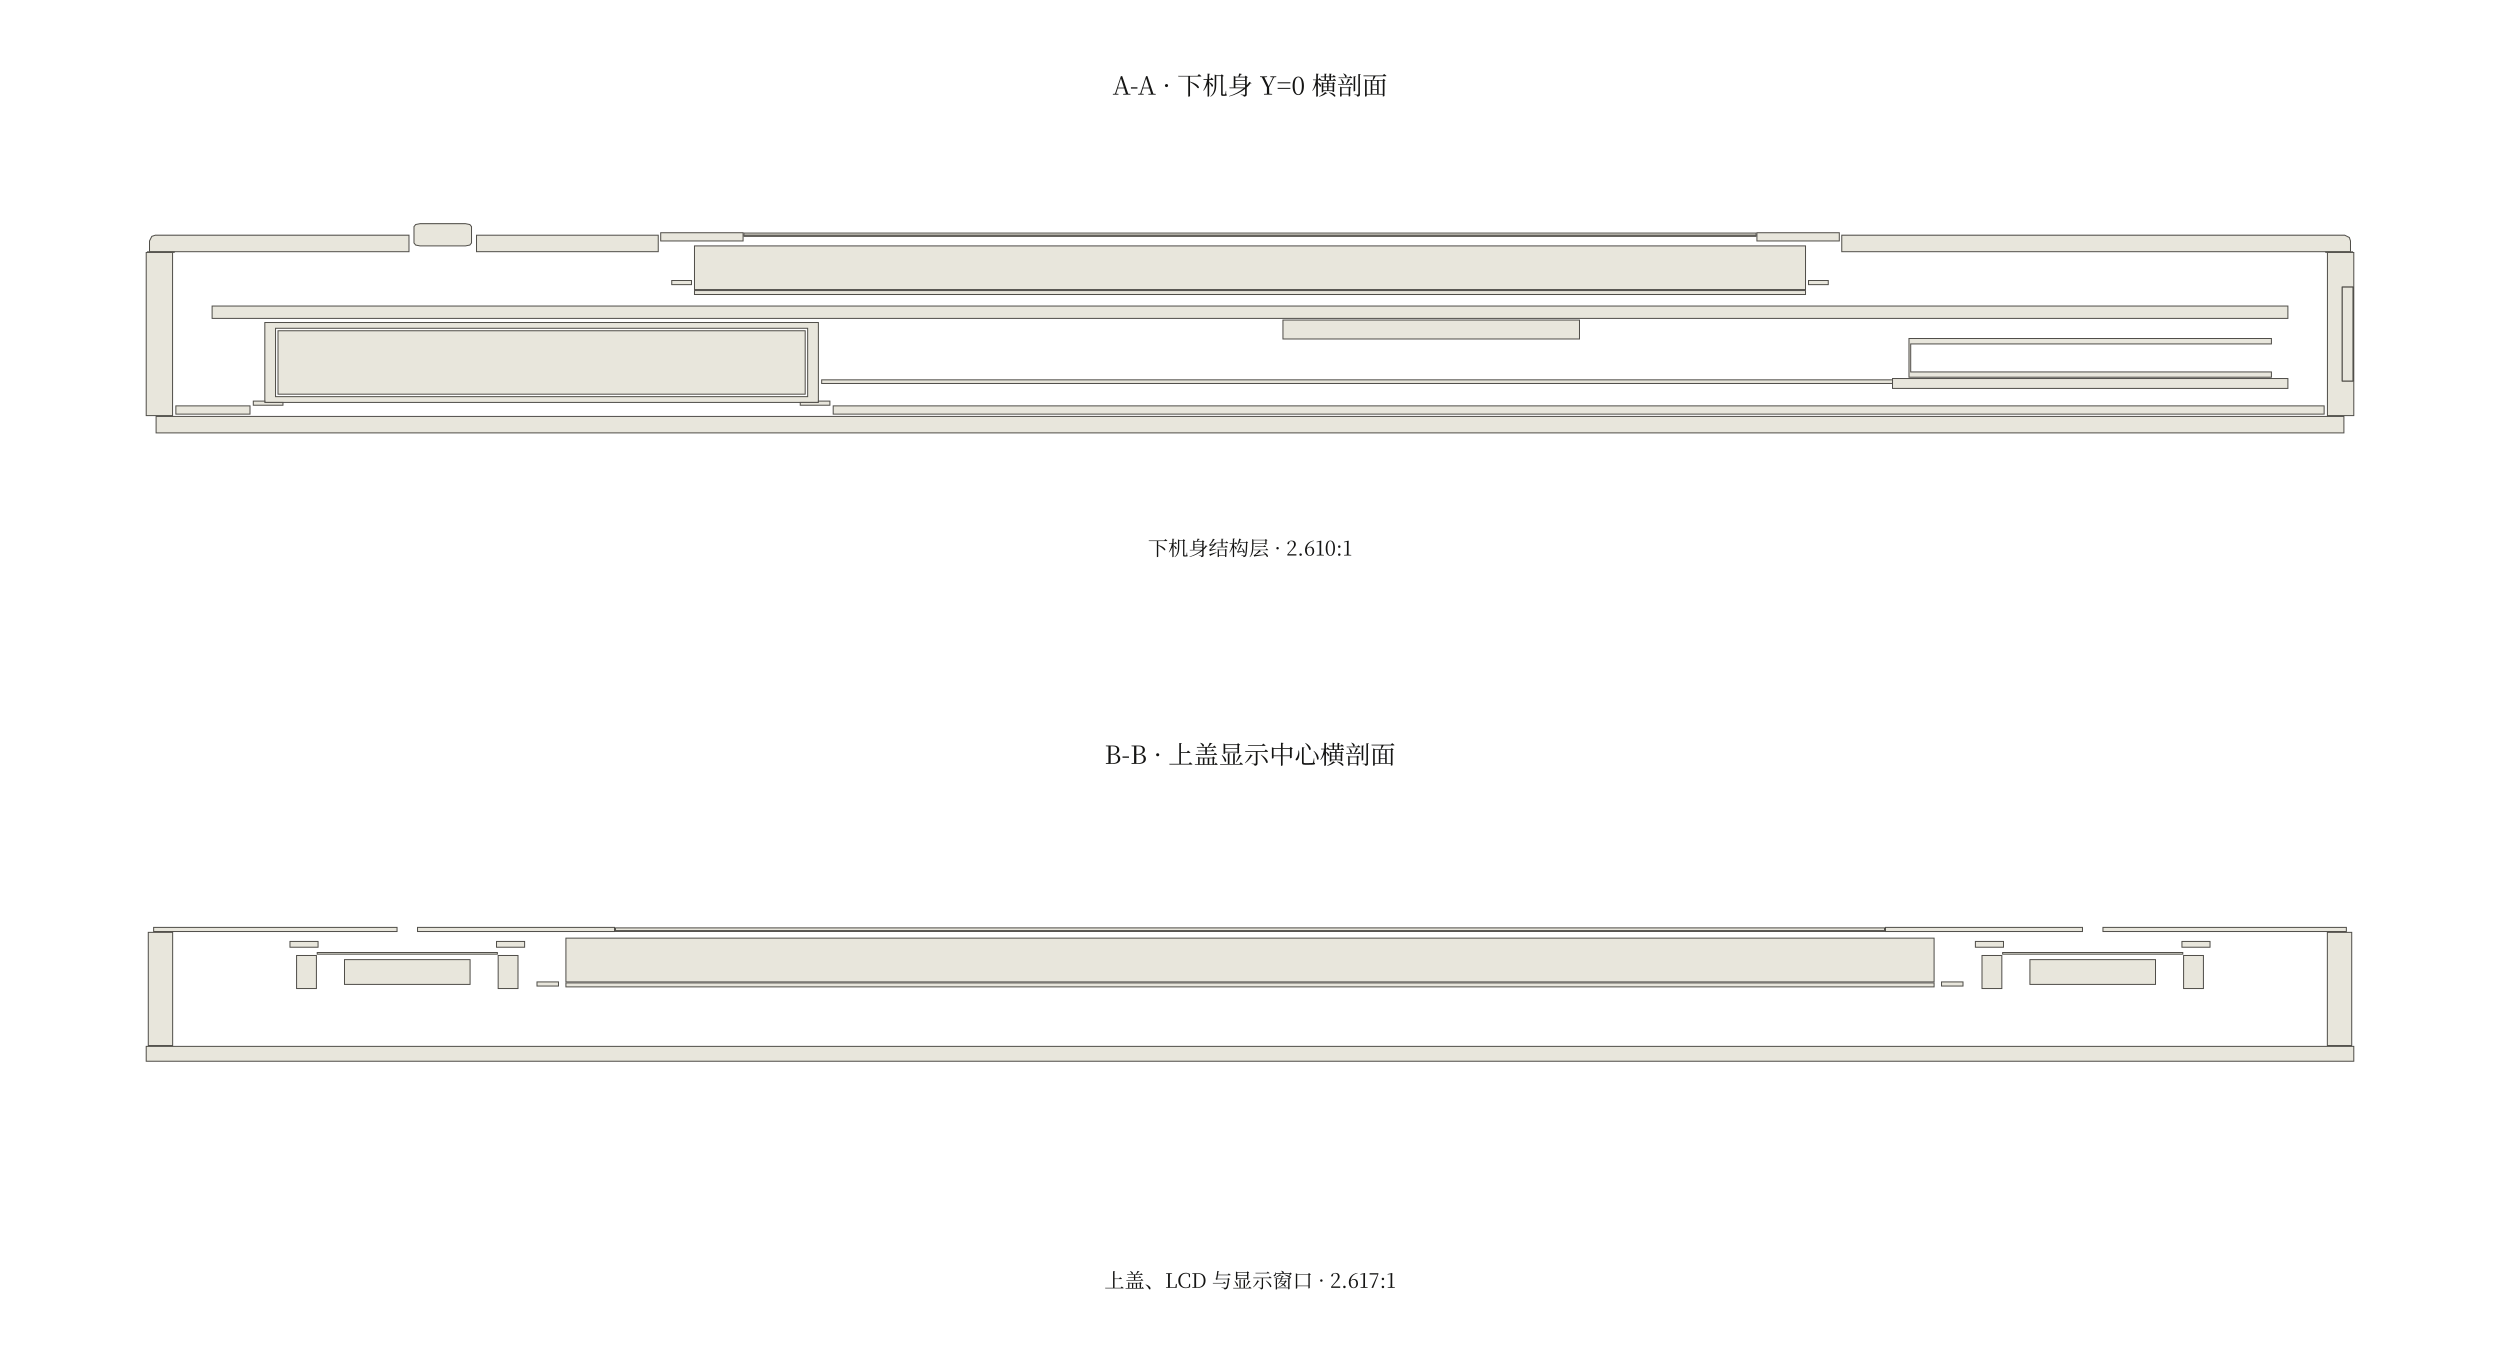
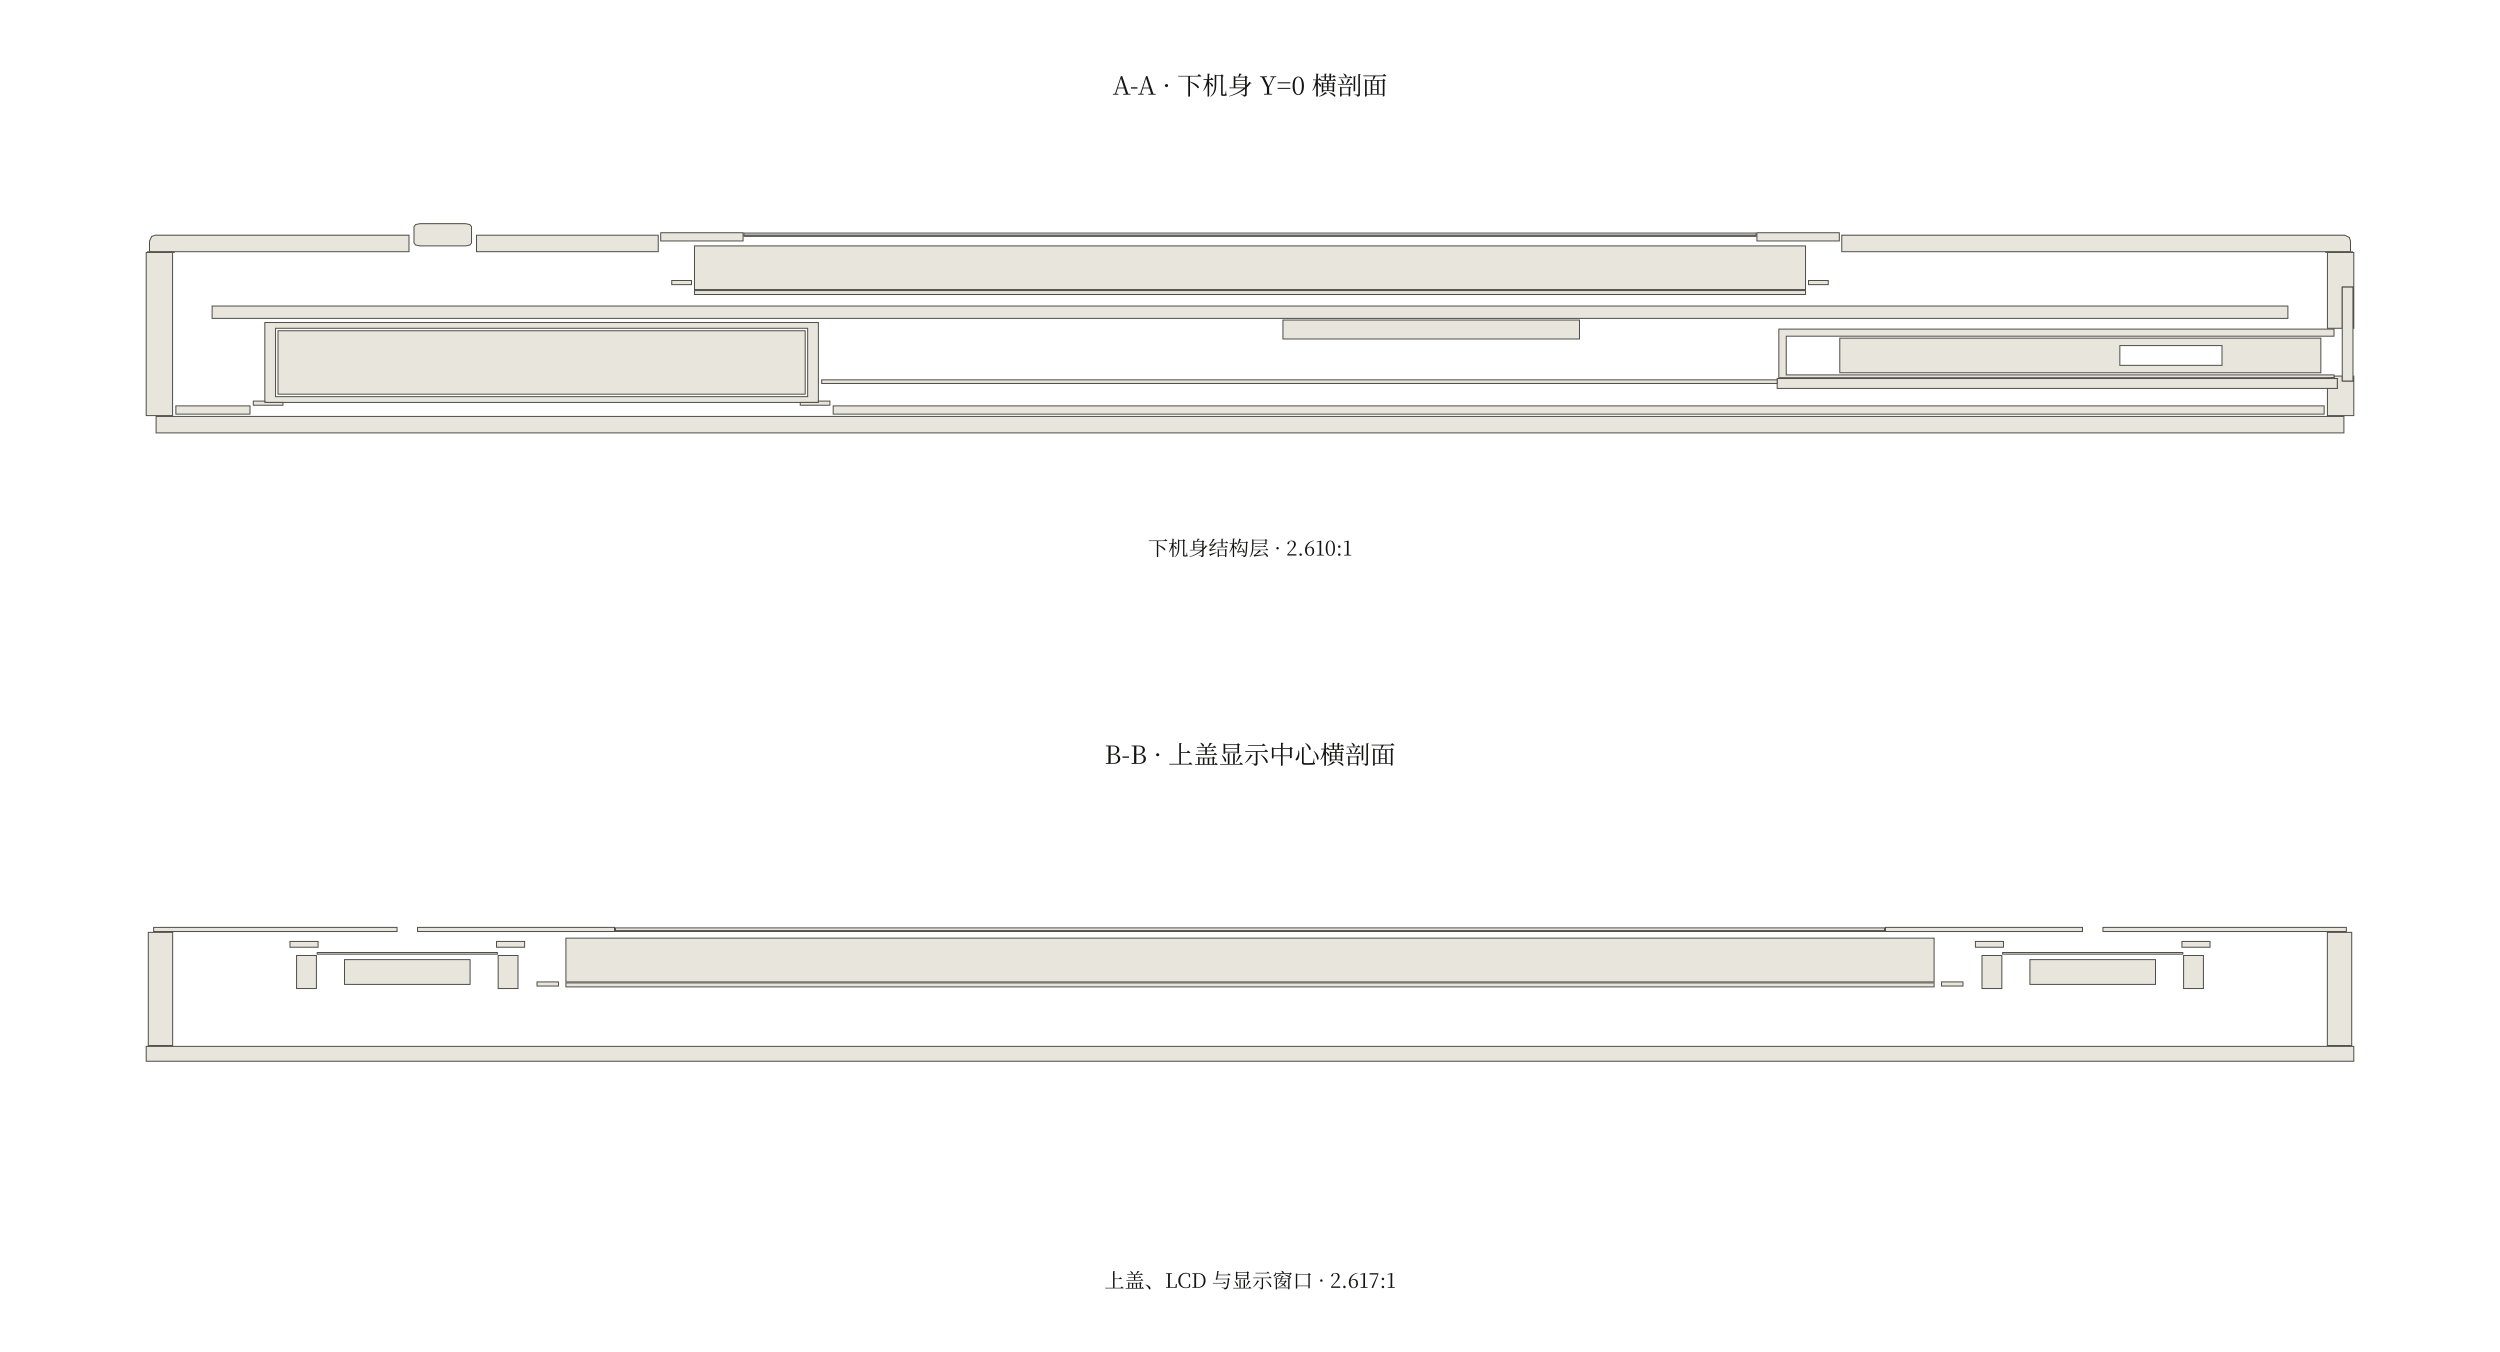
<svg xmlns="http://www.w3.org/2000/svg" width="396mm" height="214mm" viewBox="0 0 396 214">
  <style>text {font-family:TsangerJinKai02, Noto Serif CJK SC, serif;font-weight:400;}</style>
  <text x="198" y="15" font-size="4" text-anchor="middle" fill="#141413">A-A · 下机身 Y=0 横剖面</text>
  <path d="M 24.726 65.961 L 24.726 68.571 L 371.274 68.571 L 371.274 65.961 L 24.726 65.961 Z" fill="#e8e6dc" fill-rule="evenodd" stroke="#504e49" stroke-width=".16" />
-   <path d="M 368.665 39.996 L 368.665 65.831 L 372.84 65.831 L 372.84 39.996 L 368.665 39.996 Z M 371.013 45.476 L 372.71 45.476 L 372.71 60.351 L 371.013 60.351 L 371.013 45.476 Z" fill="#e8e6dc" fill-rule="evenodd" stroke="#504e49" stroke-width=".16" />
-   <path d="M 23.16 39.996 L 23.16 65.831 L 27.335 65.831 L 27.335 39.996 L 23.16 39.996 Z" fill="#e8e6dc" fill-rule="evenodd" stroke="#504e49" stroke-width=".16" />
+   <path d="M 27.335 39.996 L 23.16 39.996 L 23.16 65.831 L 27.335 65.831 L 27.335 39.996 Z" fill="#e8e6dc" fill-rule="evenodd" stroke="#504e49" stroke-width=".16" />
+   <path d="M 372.84 39.996 L 368.665 39.996 L 368.665 52 L 371.013 52 L 371.013 45.476 L 372.71 45.476 L 372.71 52 L 372.84 52 L 372.84 39.996 Z" fill="#e8e6dc" fill-rule="evenodd" stroke="#504e49" stroke-width=".16" />
+   <path d="M 368.665 61.525 L 368.665 65.831 L 371.796 65.831 L 372.84 65.831 L 372.84 59.568 L 372.71 59.568 L 372.71 60.351 L 371.013 60.351 L 371.013 59.568 L 369.709 59.568 L 369.709 59.829 L 368.665 59.829 L 368.665 59.959 L 370.23 59.959 L 370.23 61.525 L 368.665 61.525 Z" fill="#e8e6dc" fill-rule="evenodd" stroke="#504e49" stroke-width=".16" />
  <path d="M 291.735 37.256 L 291.735 39.866 L 372.318 39.866 L 372.318 38.169 L 372.135 37.621 L 371.405 37.256 L 291.735 37.256 Z" fill="#e8e6dc" fill-rule="evenodd" stroke="#504e49" stroke-width=".16" />
  <path d="M 23.682 38.169 L 23.682 39.866 L 64.783 39.866 L 64.783 37.256 L 24.595 37.256 L 24.046 37.439 L 23.682 38.169 Z" fill="#e8e6dc" fill-rule="evenodd" stroke="#504e49" stroke-width=".16" />
  <path d="M 75.481 37.256 L 75.481 39.866 L 104.265 39.866 L 104.265 37.256 L 75.481 37.256 Z" fill="#e8e6dc" fill-rule="evenodd" stroke="#504e49" stroke-width=".16" />
  <path d="M 368.404 39.97 L 372.644 39.97 L 372.644 39.892 L 368.404 39.892 L 368.404 39.97 Z" fill="#e8e6dc" fill-rule="evenodd" stroke="#504e49" stroke-width=".16" />
  <path d="M 27.596 39.892 L 23.356 39.892 L 23.356 39.97 L 27.596 39.97 L 27.596 39.892 Z" fill="#e8e6dc" fill-rule="evenodd" stroke="#504e49" stroke-width=".16" />
  <path d="M 278.296 38.169 L 291.344 38.169 L 291.344 36.865 L 278.296 36.865 L 278.296 38.169 Z" fill="#e8e6dc" fill-rule="evenodd" stroke="#504e49" stroke-width=".16" />
  <path d="M 117.704 36.865 L 104.656 36.865 L 104.656 38.169 L 117.704 38.169 L 117.704 36.865 Z" fill="#e8e6dc" fill-rule="evenodd" stroke="#504e49" stroke-width=".16" />
  <path d="M 110.006 45.868 L 285.994 45.868 L 285.994 38.952 L 110.006 38.952 L 110.006 45.868 Z" fill="#e8e6dc" fill-rule="evenodd" stroke="#504e49" stroke-width=".16" />
  <path d="M 110.006 46.65 L 285.994 46.65 L 285.994 46.024 L 110.006 46.024 L 110.006 46.65 Z" fill="#e8e6dc" fill-rule="evenodd" stroke="#504e49" stroke-width=".16" />
  <path d="M 117.835 37.439 L 278.165 37.439 L 278.165 37.243 L 117.835 37.243 L 117.835 37.439 Z" fill="#e8e6dc" fill-rule="evenodd" stroke="#504e49" stroke-width=".16" />
  <path d="M 117.835 37.243 L 278.165 37.243 L 278.165 36.917 L 117.835 36.917 L 117.835 37.243 Z" fill="#e8e6dc" fill-rule="evenodd" stroke="#504e49" stroke-width=".16" />
  <path d="M 65.575 35.899 L 65.575 38.483 L 65.842 38.816 L 66.54 38.952 L 73.724 38.952 L 74.422 38.816 L 74.689 38.483 L 74.689 35.899 L 74.422 35.566 L 73.724 35.429 L 66.54 35.429 L 65.842 35.566 L 65.575 35.899 Z" fill="#e8e6dc" fill-rule="evenodd" stroke="#504e49" stroke-width=".16" />
  <path d="M 372.71 60.351 L 372.71 45.476 L 371.013 45.476 L 371.013 60.351 L 372.71 60.351 Z" fill="#e8e6dc" fill-rule="evenodd" stroke="#504e49" stroke-width=".16" />
  <path d="M 131.978 65.596 L 368.143 65.596 L 368.143 64.291 L 131.978 64.291 L 131.978 65.596 Z" fill="#e8e6dc" fill-rule="evenodd" stroke="#504e49" stroke-width=".16" />
  <path d="M 39.6 64.291 L 27.857 64.291 L 27.857 65.596 L 39.6 65.596 L 39.6 64.291 Z" fill="#e8e6dc" fill-rule="evenodd" stroke="#504e49" stroke-width=".16" />
  <path d="M 41.949 63.743 L 129.63 63.743 L 129.63 51.087 L 41.949 51.087 L 41.949 63.743 Z M 127.934 62.83 L 43.645 62.83 L 43.645 52 L 127.934 52 L 127.934 62.83 Z" fill="#e8e6dc" fill-rule="evenodd" stroke="#504e49" stroke-width=".16" />
  <path d="M 44.036 62.438 L 127.542 62.438 L 127.542 52.391 L 44.036 52.391 L 44.036 62.438 Z" fill="#e8e6dc" fill-rule="evenodd" stroke="#504e49" stroke-width=".16" />
  <path d="M 126.759 64.187 L 131.456 64.187 L 131.456 63.534 L 129.63 63.534 L 129.63 63.743 L 126.759 63.743 L 126.759 64.187 Z" fill="#e8e6dc" fill-rule="evenodd" stroke="#504e49" stroke-width=".16" />
  <path d="M 41.949 63.534 L 40.122 63.534 L 40.122 64.187 L 44.819 64.187 L 44.819 63.743 L 41.949 63.743 L 41.949 63.534 Z" fill="#e8e6dc" fill-rule="evenodd" stroke="#504e49" stroke-width=".16" />
  <path d="M 33.598 50.434 L 362.402 50.434 L 362.402 48.477 L 33.598 48.477 L 33.598 50.434 Z" fill="#e8e6dc" fill-rule="evenodd" stroke="#504e49" stroke-width=".16" />
  <path d="M 203.219 53.696 L 250.191 53.696 L 250.191 50.695 L 203.219 50.695 L 203.219 53.696 Z" fill="#e8e6dc" fill-rule="evenodd" stroke="#504e49" stroke-width=".16" />
-   <path d="M 299.773 61.525 L 362.402 61.525 L 362.402 59.959 L 299.773 59.959 L 299.773 61.525 Z" fill="#e8e6dc" fill-rule="evenodd" stroke="#504e49" stroke-width=".16" />
-   <path d="M 302.382 59.75 L 359.792 59.75 L 359.792 58.915 L 302.656 58.915 L 302.656 54.479 L 359.792 54.479 L 359.792 53.618 L 302.382 53.618 L 302.382 59.75 Z" fill="#e8e6dc" fill-rule="evenodd" stroke="#504e49" stroke-width=".16" />
-   <path d="M 299.773 60.168 L 130.152 60.168 L 130.152 60.742 L 299.773 60.742 L 299.773 60.168 Z" fill="#e8e6dc" fill-rule="evenodd" stroke="#504e49" stroke-width=".16" />
+   <path d="M 281.506 61.525 L 370.23 61.525 L 370.23 59.959 L 281.506 59.959 L 281.506 61.525 Z" fill="#e8e6dc" fill-rule="evenodd" stroke="#504e49" stroke-width=".16" />
+   <path d="M 369.709 59.385 L 282.941 59.385 L 282.941 53.253 L 369.709 53.253 L 369.709 52.13 L 281.767 52.13 L 281.767 59.829 L 369.709 59.829 L 369.709 59.385 Z" fill="#e8e6dc" fill-rule="evenodd" stroke="#504e49" stroke-width=".16" />
+   <path d="M 291.422 53.566 L 291.422 59.046 L 367.621 59.046 L 367.621 53.566 L 291.422 53.566 Z M 351.964 57.871 L 335.784 57.871 L 335.784 55.523 L 335.784 54.74 L 351.964 54.74 L 351.964 57.871 Z" fill="#e8e6dc" fill-rule="evenodd" stroke="#504e49" stroke-width=".16" />
+   <path d="M 281.506 60.168 L 130.152 60.168 L 130.152 60.742 L 281.506 60.742 L 281.506 60.168 Z" fill="#e8e6dc" fill-rule="evenodd" stroke="#504e49" stroke-width=".16" />
  <path d="M 286.464 45.085 L 289.595 45.085 L 289.595 44.432 L 286.464 44.432 L 286.464 45.085 Z" fill="#e8e6dc" fill-rule="evenodd" stroke="#504e49" stroke-width=".16" />
  <path d="M 106.405 45.085 L 109.536 45.085 L 109.536 44.432 L 106.405 44.432 L 106.405 45.085 Z" fill="#e8e6dc" fill-rule="evenodd" stroke="#504e49" stroke-width=".16" />
  <text x="198" y="88" font-size="3.2" text-anchor="middle" fill="#141413">下机身结构层 · 2.610:1</text>
  <text x="198" y="121" font-size="4" text-anchor="middle" fill="#141413">B-B · 上盖显示中心横剖面</text>
  <path d="M 23.16 165.745 L 23.16 168.1 L 372.84 168.1 L 372.84 165.745 L 23.16 165.745 Z" fill="#e8e6dc" fill-rule="evenodd" stroke="#504e49" stroke-width=".16" />
  <path d="M 368.652 147.685 L 368.652 165.614 L 371.548 165.614 L 372.513 165.614 L 372.513 147.685 L 368.652 147.685 Z" fill="#e8e6dc" fill-rule="evenodd" stroke="#504e49" stroke-width=".16" />
  <path d="M 23.487 147.685 L 23.487 165.614 L 27.348 165.614 L 27.348 147.685 L 23.487 147.685 Z" fill="#e8e6dc" fill-rule="evenodd" stroke="#504e49" stroke-width=".16" />
  <path d="M 333.108 147.554 L 371.662 147.554 L 371.662 146.9 L 333.108 146.9 L 333.108 147.554 Z" fill="#e8e6dc" fill-rule="evenodd" stroke="#504e49" stroke-width=".16" />
  <path d="M 24.338 147.554 L 62.892 147.554 L 62.892 146.9 L 24.338 146.9 L 24.338 147.554 Z" fill="#e8e6dc" fill-rule="evenodd" stroke="#504e49" stroke-width=".16" />
  <path d="M 298.664 147.554 L 329.863 147.554 L 329.863 147.063 L 329.863 146.9 L 298.664 146.9 L 298.664 147.554 Z" fill="#e8e6dc" fill-rule="evenodd" stroke="#504e49" stroke-width=".16" />
  <path d="M 97.336 146.9 L 66.137 146.9 L 66.137 147.554 L 97.336 147.554 L 97.336 146.9 Z" fill="#e8e6dc" fill-rule="evenodd" stroke="#504e49" stroke-width=".16" />
  <path d="M 89.641 155.537 L 306.359 155.537 L 306.359 148.601 L 89.641 148.601 L 89.641 155.537 Z" fill="#e8e6dc" fill-rule="evenodd" stroke="#504e49" stroke-width=".16" />
  <path d="M 89.641 156.322 L 306.359 156.322 L 306.359 155.694 L 89.641 155.694 L 89.641 156.322 Z" fill="#e8e6dc" fill-rule="evenodd" stroke="#504e49" stroke-width=".16" />
  <path d="M 97.493 147.541 L 298.507 147.541 L 298.507 147.436 L 97.493 147.436 L 97.493 147.541 Z" fill="#e8e6dc" fill-rule="evenodd" stroke="#504e49" stroke-width=".16" />
  <path d="M 97.493 147.41 L 298.507 147.41 L 298.507 146.978 L 97.493 146.978 L 97.493 147.41 Z" fill="#e8e6dc" fill-rule="evenodd" stroke="#504e49" stroke-width=".16" />
  <path d="M 313.949 151.349 L 313.949 156.584 L 317.09 156.584 L 317.09 151.349 L 313.949 151.349 Z" fill="#e8e6dc" fill-rule="evenodd" stroke="#504e49" stroke-width=".16" />
  <path d="M 345.881 156.584 L 349.022 156.584 L 349.022 151.349 L 345.881 151.349 L 345.881 156.584 Z" fill="#e8e6dc" fill-rule="evenodd" stroke="#504e49" stroke-width=".16" />
  <path d="M 321.54 152.004 L 321.54 155.93 L 341.432 155.93 L 341.432 152.004 L 321.54 152.004 Z" fill="#e8e6dc" fill-rule="evenodd" stroke="#504e49" stroke-width=".16" />
  <path d="M 317.221 150.878 L 317.221 151.14 L 345.75 151.14 L 345.75 150.878 L 317.221 150.878 Z" fill="#e8e6dc" fill-rule="evenodd" stroke="#504e49" stroke-width=".16" />
  <path d="M 345.619 150.041 L 350.069 150.041 L 350.069 149.124 L 345.619 149.124 L 345.619 150.041 Z" fill="#e8e6dc" fill-rule="evenodd" stroke="#504e49" stroke-width=".16" />
  <path d="M 312.902 150.041 L 317.352 150.041 L 317.352 149.124 L 312.902 149.124 L 312.902 150.041 Z" fill="#e8e6dc" fill-rule="evenodd" stroke="#504e49" stroke-width=".16" />
  <path d="M 46.978 151.349 L 46.978 156.584 L 50.119 156.584 L 50.119 151.349 L 46.978 151.349 Z" fill="#e8e6dc" fill-rule="evenodd" stroke="#504e49" stroke-width=".16" />
  <path d="M 78.91 156.584 L 82.051 156.584 L 82.051 151.349 L 78.91 151.349 L 78.91 156.584 Z" fill="#e8e6dc" fill-rule="evenodd" stroke="#504e49" stroke-width=".16" />
  <path d="M 54.568 152.004 L 54.568 155.93 L 74.46 155.93 L 74.46 152.004 L 54.568 152.004 Z" fill="#e8e6dc" fill-rule="evenodd" stroke="#504e49" stroke-width=".16" />
  <path d="M 50.25 150.878 L 50.25 151.14 L 78.779 151.14 L 78.779 150.878 L 50.25 150.878 Z" fill="#e8e6dc" fill-rule="evenodd" stroke="#504e49" stroke-width=".16" />
  <path d="M 78.648 150.041 L 83.098 150.041 L 83.098 149.124 L 78.648 149.124 L 78.648 150.041 Z" fill="#e8e6dc" fill-rule="evenodd" stroke="#504e49" stroke-width=".16" />
  <path d="M 45.931 150.041 L 50.381 150.041 L 50.381 149.124 L 45.931 149.124 L 45.931 150.041 Z" fill="#e8e6dc" fill-rule="evenodd" stroke="#504e49" stroke-width=".16" />
  <path d="M 307.537 156.191 L 310.939 156.191 L 310.939 155.537 L 307.537 155.537 L 307.537 156.191 Z" fill="#e8e6dc" fill-rule="evenodd" stroke="#504e49" stroke-width=".16" />
  <path d="M 85.061 156.191 L 88.463 156.191 L 88.463 155.537 L 85.061 155.537 L 85.061 156.191 Z" fill="#e8e6dc" fill-rule="evenodd" stroke="#504e49" stroke-width=".16" />
  <text x="198" y="204" font-size="3.2" text-anchor="middle" fill="#141413">上盖、LCD 与显示窗口 · 2.617:1</text>
</svg>
